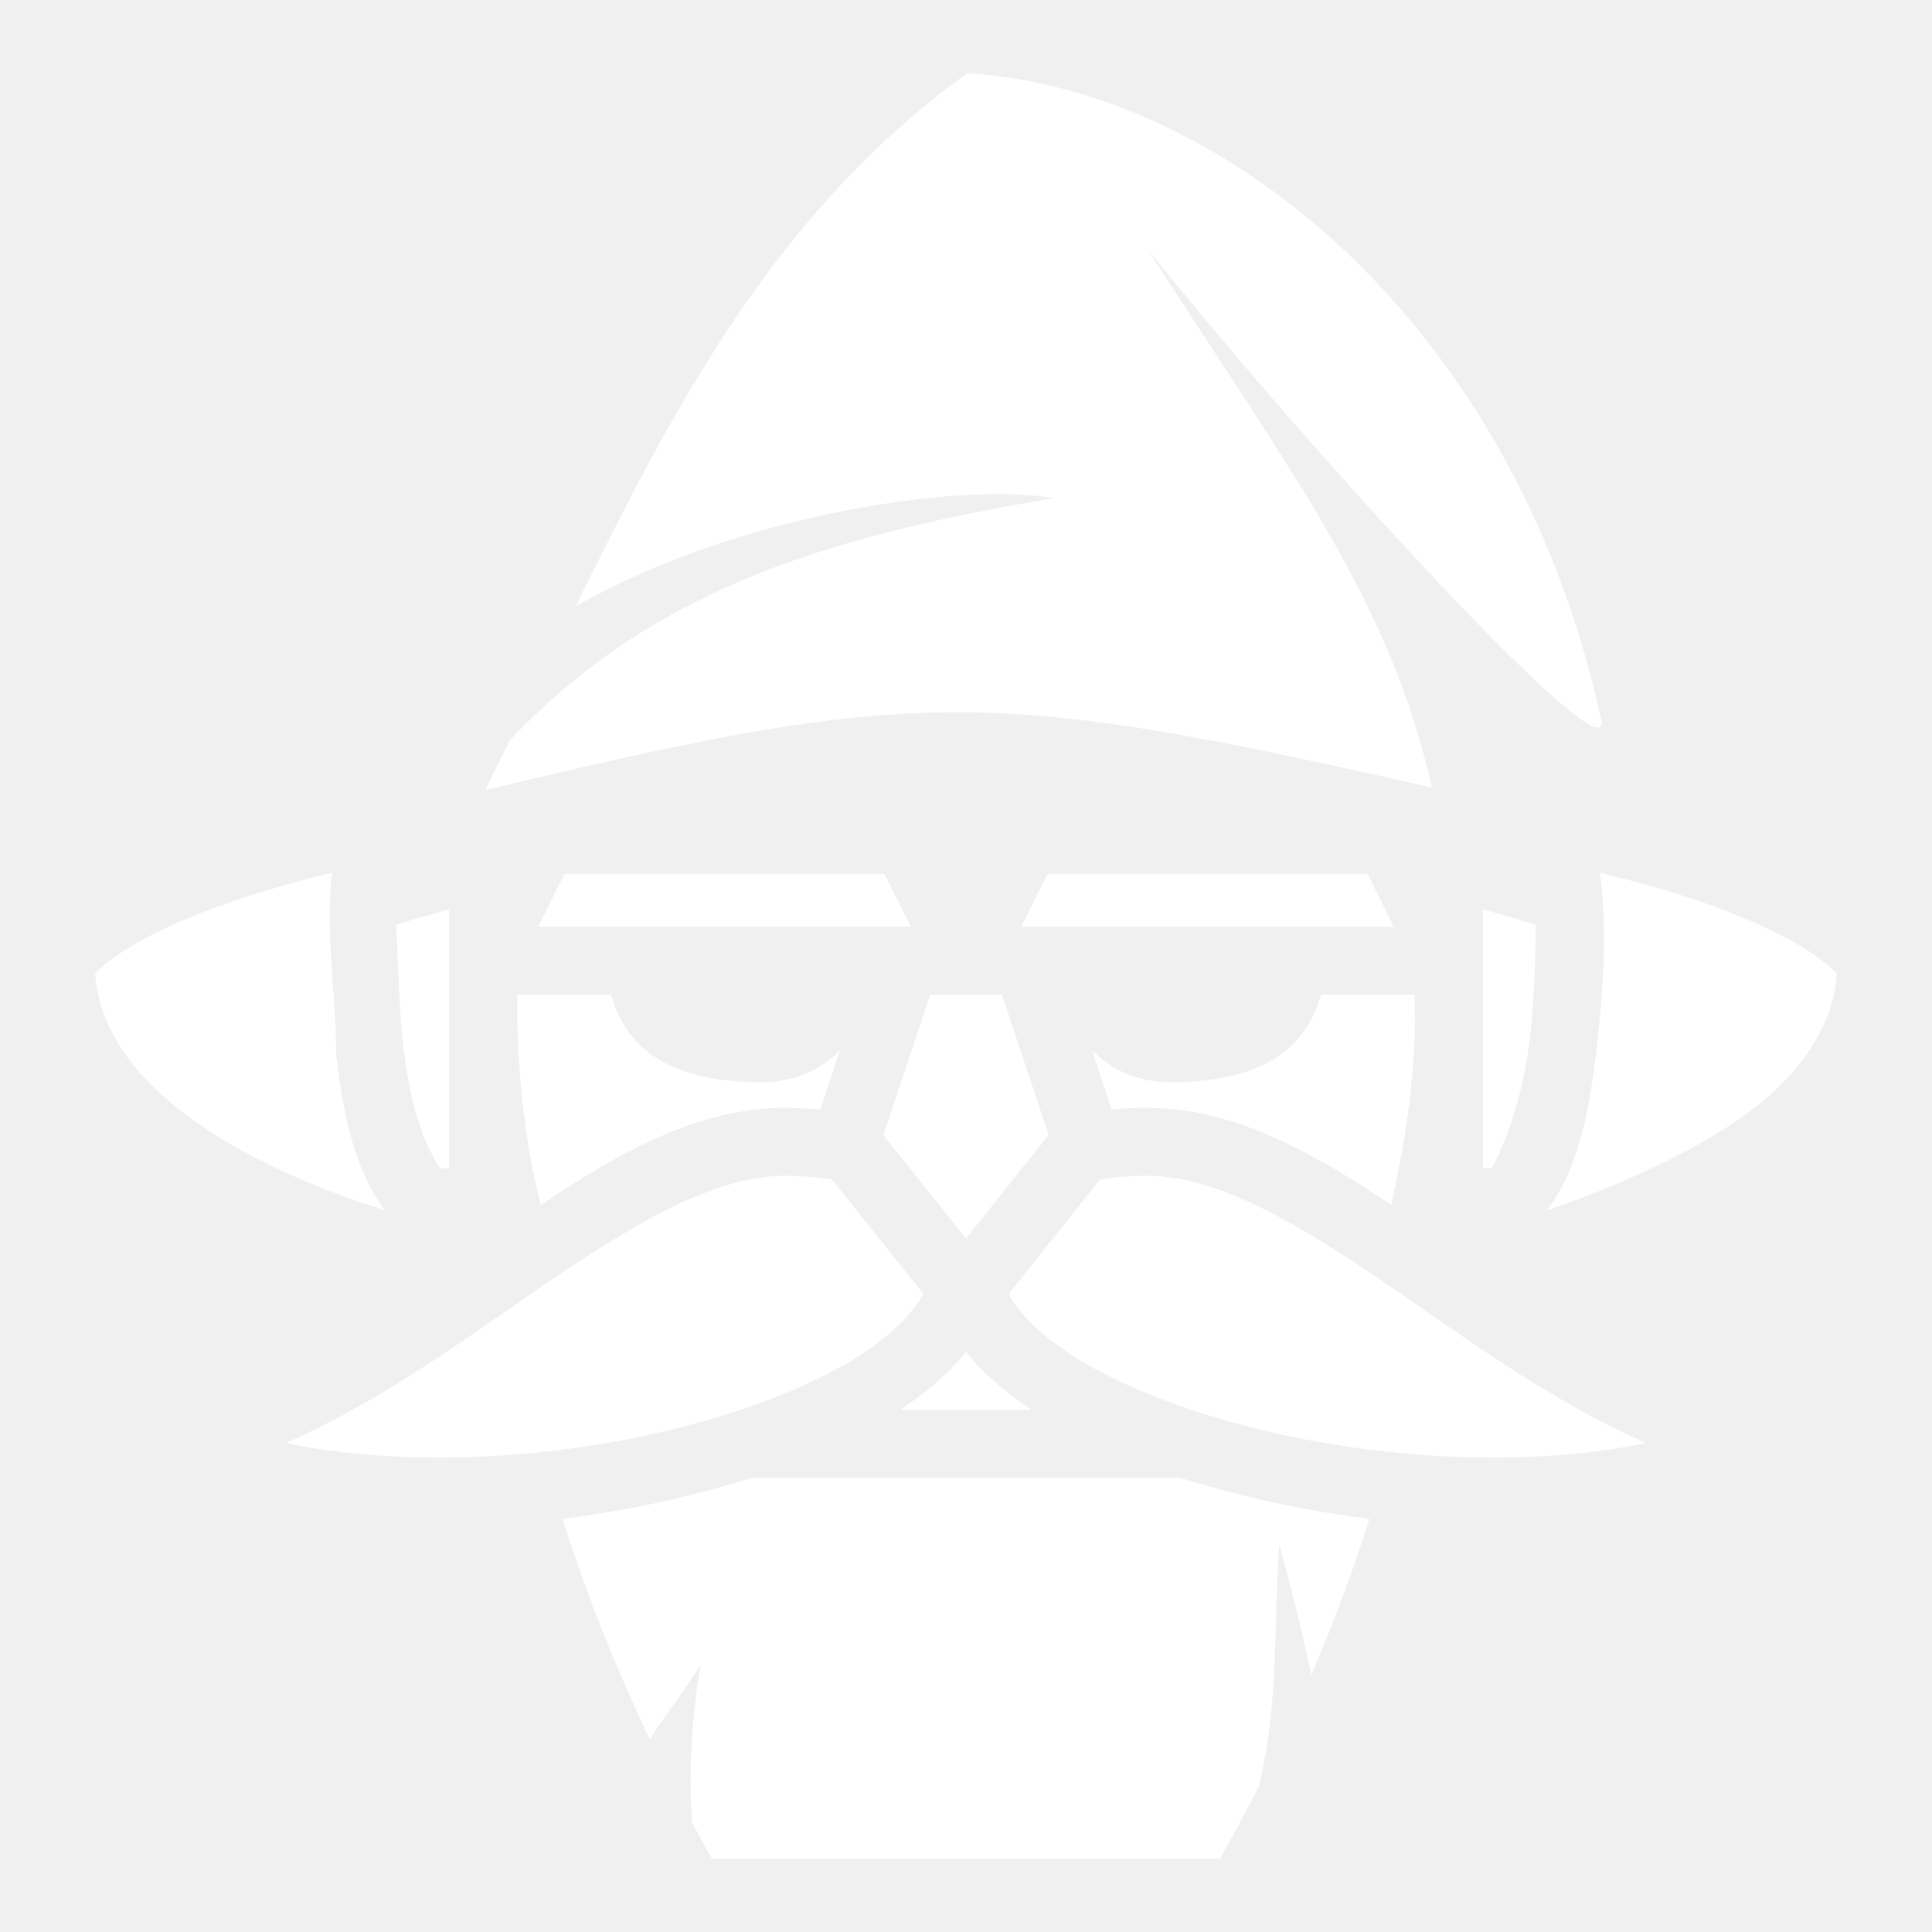
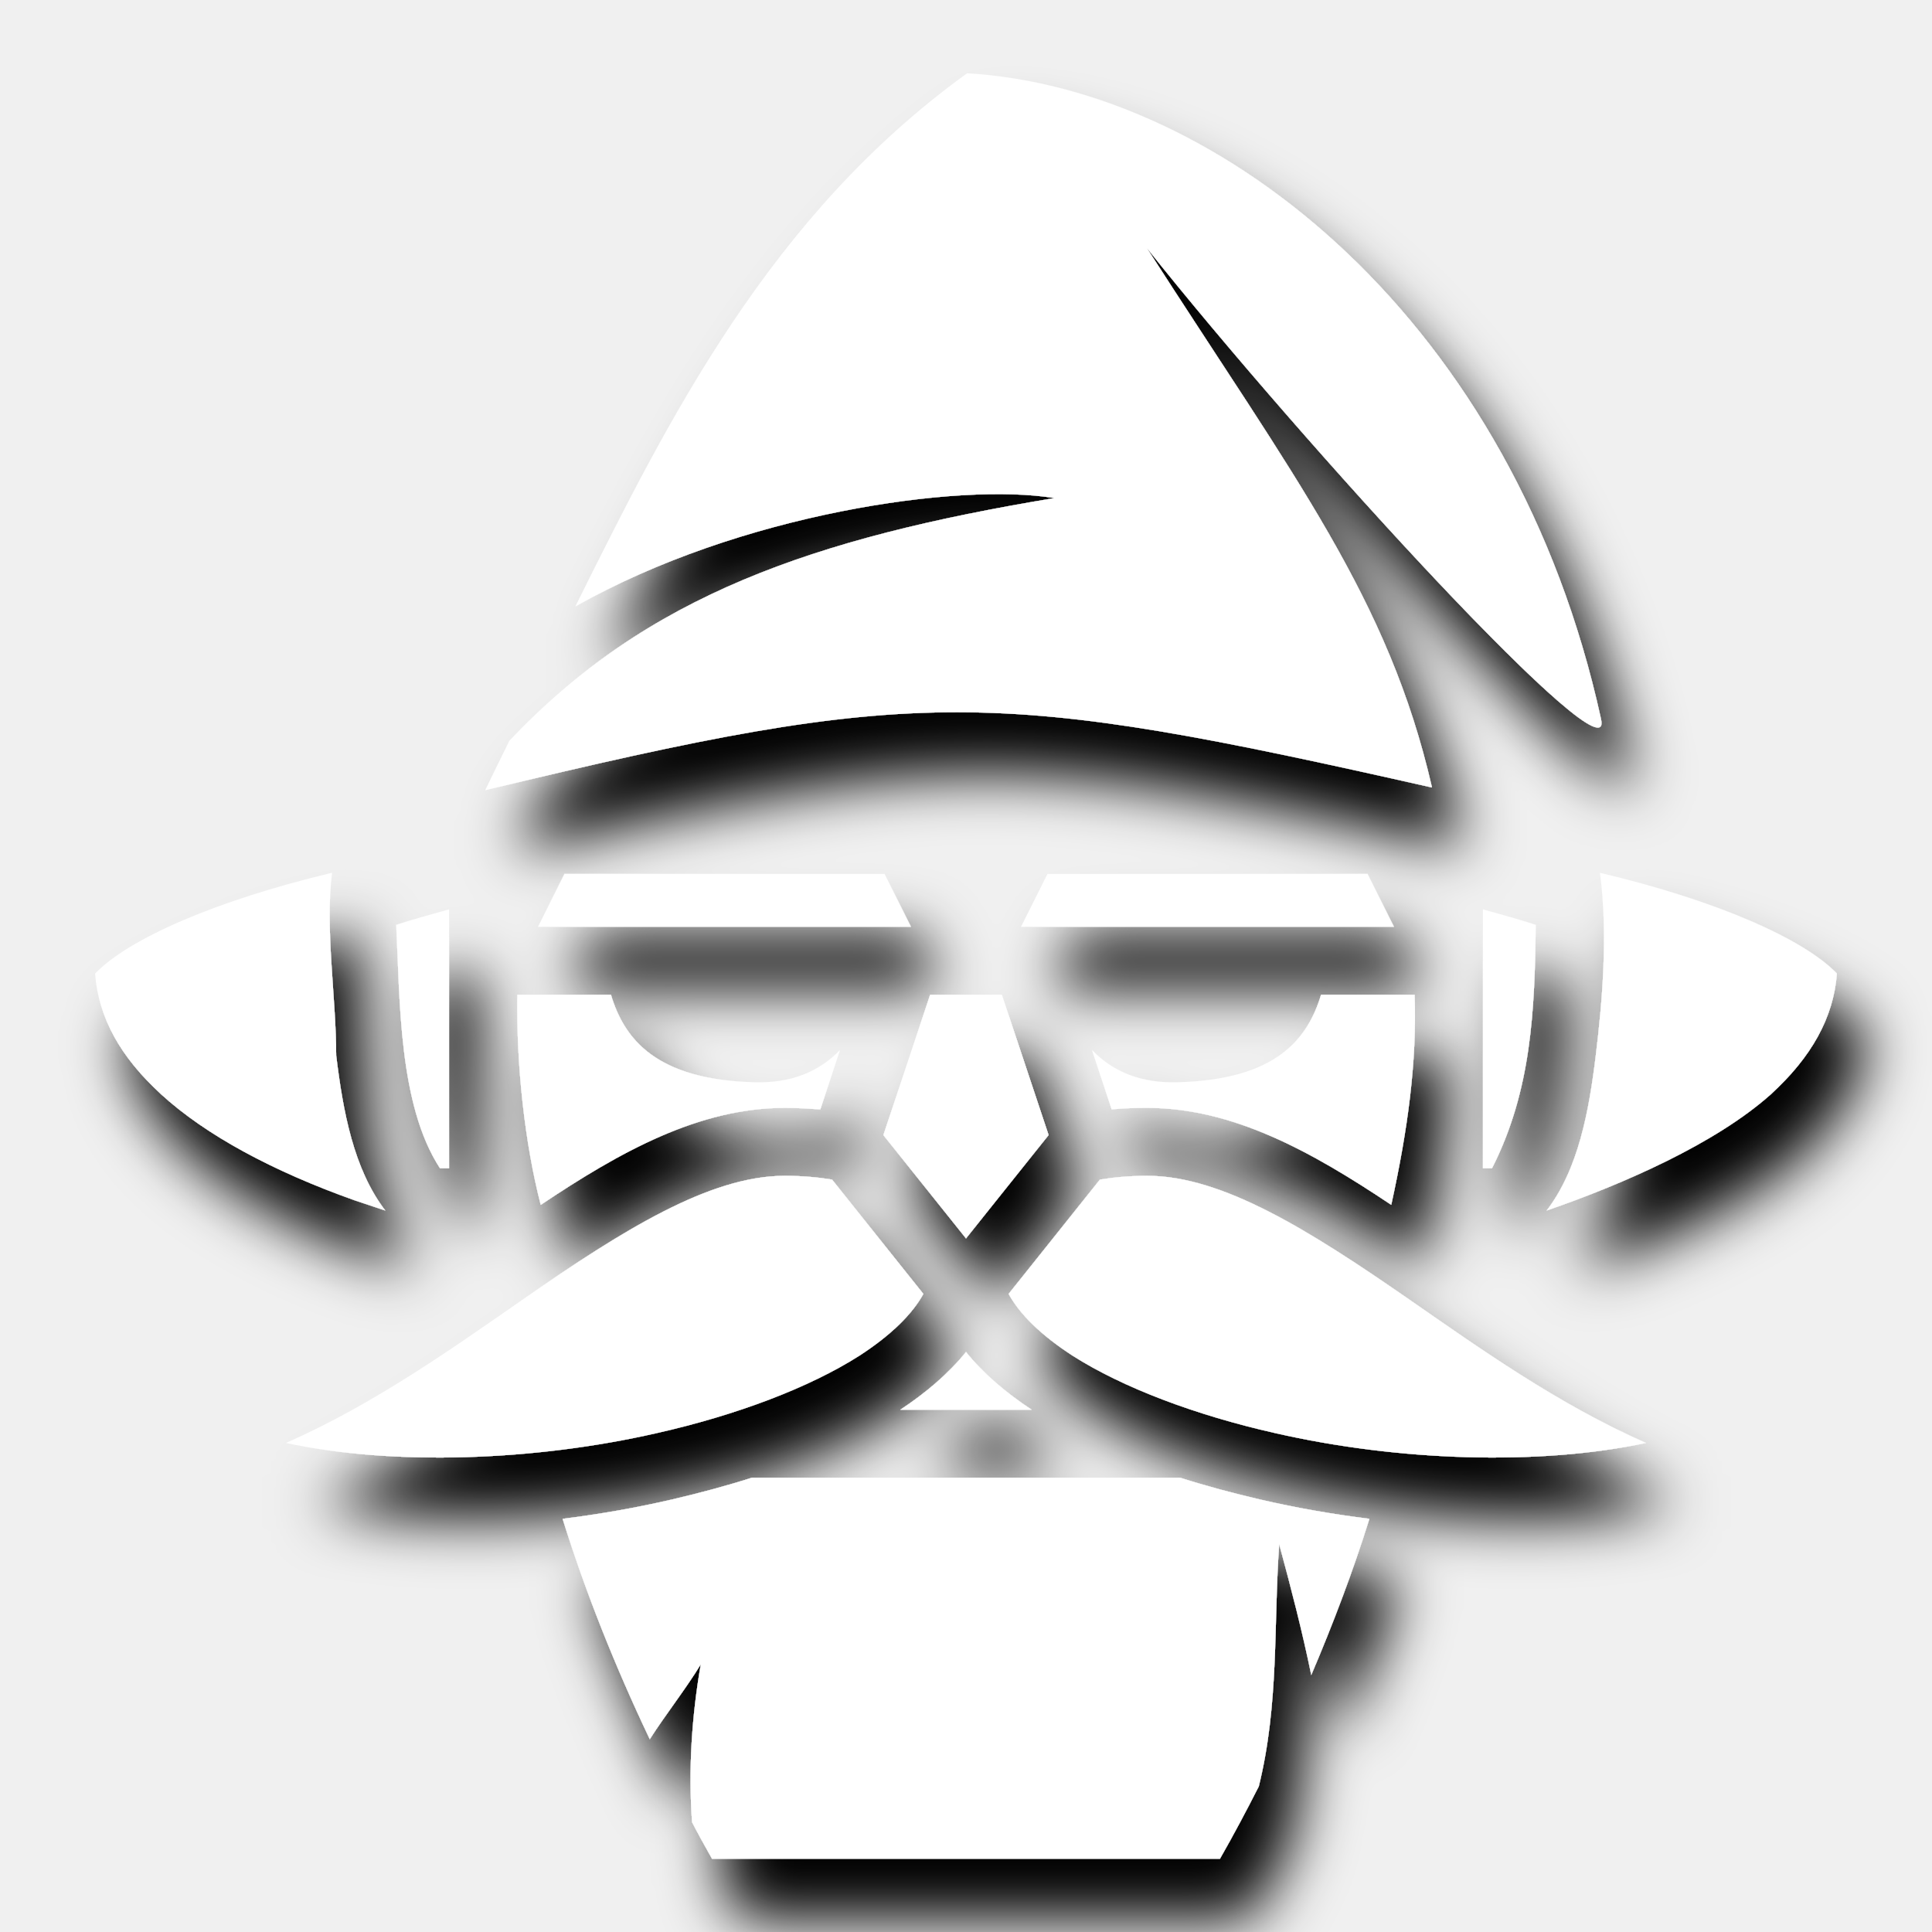
<svg xmlns="http://www.w3.org/2000/svg" viewBox="0 0 512 512" height="512" width="512">
-   <g class="" transform="translate(0,0)" style="">
-     <path d="M256.3 19.42C204 57.2 177.2 111 152.5 160.7c43.4-24.6 101.7-32.9 126.9-28.7-63.8 10.6-108 25.8-144.4 64.3-2.2 4.5-4.1 8.3-6.4 13.1 115.4-27.8 134.4-27 250.9-.7C368 158.6 343 126.6 304 65.83 345.9 118.4 428.1 208.1 424.3 190.6 401.4 85.73 324.2 23.49 256.3 19.42zM88 231.3c-31 7.4-53.9 17.5-62.8 26.7.9 11.7 6.7 22.1 17.5 32 11.8 10.8 29.6 20.4 51.3 28.1 2.69.9 5.39 1.8 8.1 2.7-8.4-11-11.2-26.3-13-41.1 0-15.4-3-33.5-1.1-48.4zm336 0c2.2 16.2.6 34.5-1.1 48.4-1.8 14.8-4.6 30.1-13 41.1 20.2-7 44.6-17.6 59.4-30.8 10.8-9.9 16.6-20.3 17.5-32-8.9-9.2-31.7-19.3-62.8-26.7zm-274.4.3l-7 14h98.8l-7-14zm128 0l-7 14h98.8l-7-14zM119 241c-4.7 1.3-9.4 2.6-14 4.1 1 19.9.6 47.6 11.6 64.5h2.4zm274 0v68.6h2.4c10.5-20.7 11.3-41.8 11.6-64.5-4.6-1.5-9.3-2.8-14-4.1zm-255.9 22.6c-.3 18.8 2 39.5 6.2 55.7 21.1-14.1 41.9-25.7 64.7-25.7 3.2 0 6.4.2 9.4.4l5.2-15.7c-5.6 5.7-12.9 8.9-23.2 8.5-25.2-.8-33.9-11.1-37.5-23.2zm109.4 0l-12.4 37.2 21.9 27.4 21.9-27.4-12.4-37.2zm103.6 0c-3.6 12.1-12.3 22.4-37.5 23.2-10.3.4-17.6-2.8-23.2-8.5l5.2 15.7c3.1-.3 6.3-.4 9.4-.4 22.8 0 43.6 11.6 64.7 25.7 4.4-20.1 6.8-37.6 6.2-55.7zm-142.1 48c-20 0-43 14.5-68.9 32.4-19.2 13.3-39.9 28.1-63.3 38.4 28.6 6.1 65.8 4.8 98.2-2.6 21.3-4.8 40.5-12.1 53.7-20.5 8.5-5.5 14.1-11.1 17-16.4l-24.2-30.3c-3.7-.6-7.9-1-12.5-1zm96 0c-4.6 0-8.8.4-12.5 1l-24.2 30.3c2.9 5.3 8.5 10.9 17 16.4 13.2 8.4 32.4 15.7 53.7 20.5 32.4 7.4 69.6 8.7 98.2 2.6-23.4-10.3-44.1-25.1-63.3-38.4-25.9-17.9-48.9-32.4-68.9-32.4zm-48 46.7c-4.6 5.7-10.6 10.8-17.4 15.3h34.8c-6.8-4.5-12.8-9.6-17.4-15.3zm-56.7 33.3c-6.9 2.2-14 4.1-21.3 5.8-9.5 2.2-19.2 3.9-28.9 5.1 6.1 19.6 14.1 39.5 23 58.2l.1.2c4.3-6.7 9.4-13.1 13.5-19.8-2.4 13.9-3.3 27.9-2.3 41.8 1.7 3.3 3.5 6.5 5.3 9.7h134.6c3.6-6.3 7-12.7 10.3-19.2 5.4-21.9 3.9-42.8 5.4-64.2 3.1 11.5 6.1 23 8.5 34.7 5.8-13.6 11.1-27.6 15.4-41.4-9.7-1.2-19.4-2.9-28.9-5.1-7.3-1.7-14.4-3.6-21.3-5.8z" fill="#fff" fill-opacity="1" />
-   </g>
+   <filter id="shadow">
+     <feDropShadow dx="8" dy="16" stdDeviation="8" />
+   </filter>
+   <path d="M256.3 19.42C204 57.2 177.2 111 152.5 160.7c43.4-24.6 101.7-32.9 126.9-28.7-63.8 10.6-108 25.8-144.4 64.3-2.2 4.5-4.1 8.3-6.4 13.1 115.4-27.8 134.4-27 250.9-.7C368 158.6 343 126.6 304 65.83 345.9 118.4 428.1 208.1 424.3 190.6 401.4 85.73 324.2 23.49 256.3 19.42zM88 231.3c-31 7.4-53.9 17.5-62.8 26.7.9 11.7 6.7 22.1 17.5 32 11.8 10.8 29.6 20.4 51.3 28.1 2.69.9 5.39 1.8 8.1 2.7-8.4-11-11.2-26.3-13-41.1 0-15.4-3-33.5-1.1-48.4zm336 0c2.2 16.2.6 34.5-1.1 48.4-1.8 14.8-4.6 30.1-13 41.1 20.2-7 44.6-17.6 59.4-30.8 10.8-9.9 16.6-20.3 17.5-32-8.9-9.2-31.7-19.3-62.8-26.7zm-274.4.3l-7 14h98.8l-7-14zm128 0l-7 14h98.8l-7-14zM119 241c-4.7 1.3-9.4 2.6-14 4.1 1 19.9.6 47.6 11.6 64.5h2.4zm274 0v68.6h2.4c10.5-20.7 11.3-41.8 11.6-64.5-4.6-1.5-9.3-2.8-14-4.1zm-255.9 22.6c-.3 18.8 2 39.5 6.2 55.7 21.1-14.1 41.9-25.7 64.7-25.7 3.2 0 6.4.2 9.4.4l5.2-15.7c-5.6 5.7-12.9 8.9-23.2 8.5-25.2-.8-33.9-11.1-37.5-23.2zm109.4 0l-12.4 37.2 21.9 27.4 21.9-27.4-12.4-37.2zm103.6 0c-3.6 12.1-12.3 22.4-37.5 23.2-10.3.4-17.6-2.8-23.2-8.5l5.2 15.7c3.1-.3 6.3-.4 9.4-.4 22.8 0 43.6 11.6 64.7 25.7 4.4-20.1 6.8-37.6 6.2-55.7zm-142.1 48c-20 0-43 14.5-68.9 32.4-19.2 13.3-39.9 28.1-63.3 38.4 28.6 6.1 65.8 4.8 98.2-2.6 21.3-4.8 40.5-12.1 53.7-20.5 8.5-5.5 14.1-11.1 17-16.4l-24.2-30.3c-3.7-.6-7.9-1-12.5-1zm96 0c-4.6 0-8.8.4-12.5 1l-24.2 30.3c2.9 5.3 8.5 10.9 17 16.4 13.2 8.4 32.4 15.7 53.7 20.5 32.4 7.4 69.6 8.7 98.2 2.6-23.4-10.3-44.1-25.1-63.3-38.4-25.9-17.9-48.9-32.4-68.9-32.4zm-48 46.7c-4.6 5.7-10.6 10.8-17.4 15.3h34.8c-6.8-4.5-12.8-9.6-17.4-15.3zm-56.7 33.3c-6.9 2.2-14 4.1-21.3 5.8-9.5 2.2-19.2 3.9-28.9 5.1 6.1 19.6 14.1 39.5 23 58.2l.1.2c4.3-6.7 9.4-13.1 13.5-19.8-2.4 13.9-3.3 27.9-2.3 41.8 1.7 3.3 3.5 6.5 5.3 9.7h134.6c3.6-6.3 7-12.7 10.3-19.2 5.4-21.9 3.9-42.8 5.4-64.2 3.1 11.5 6.1 23 8.5 34.7 5.8-13.6 11.1-27.6 15.4-41.4-9.7-1.2-19.4-2.9-28.9-5.1-7.3-1.7-14.4-3.6-21.3-5.8z" fill="white" filter="url(#shadow)" />
</svg>
